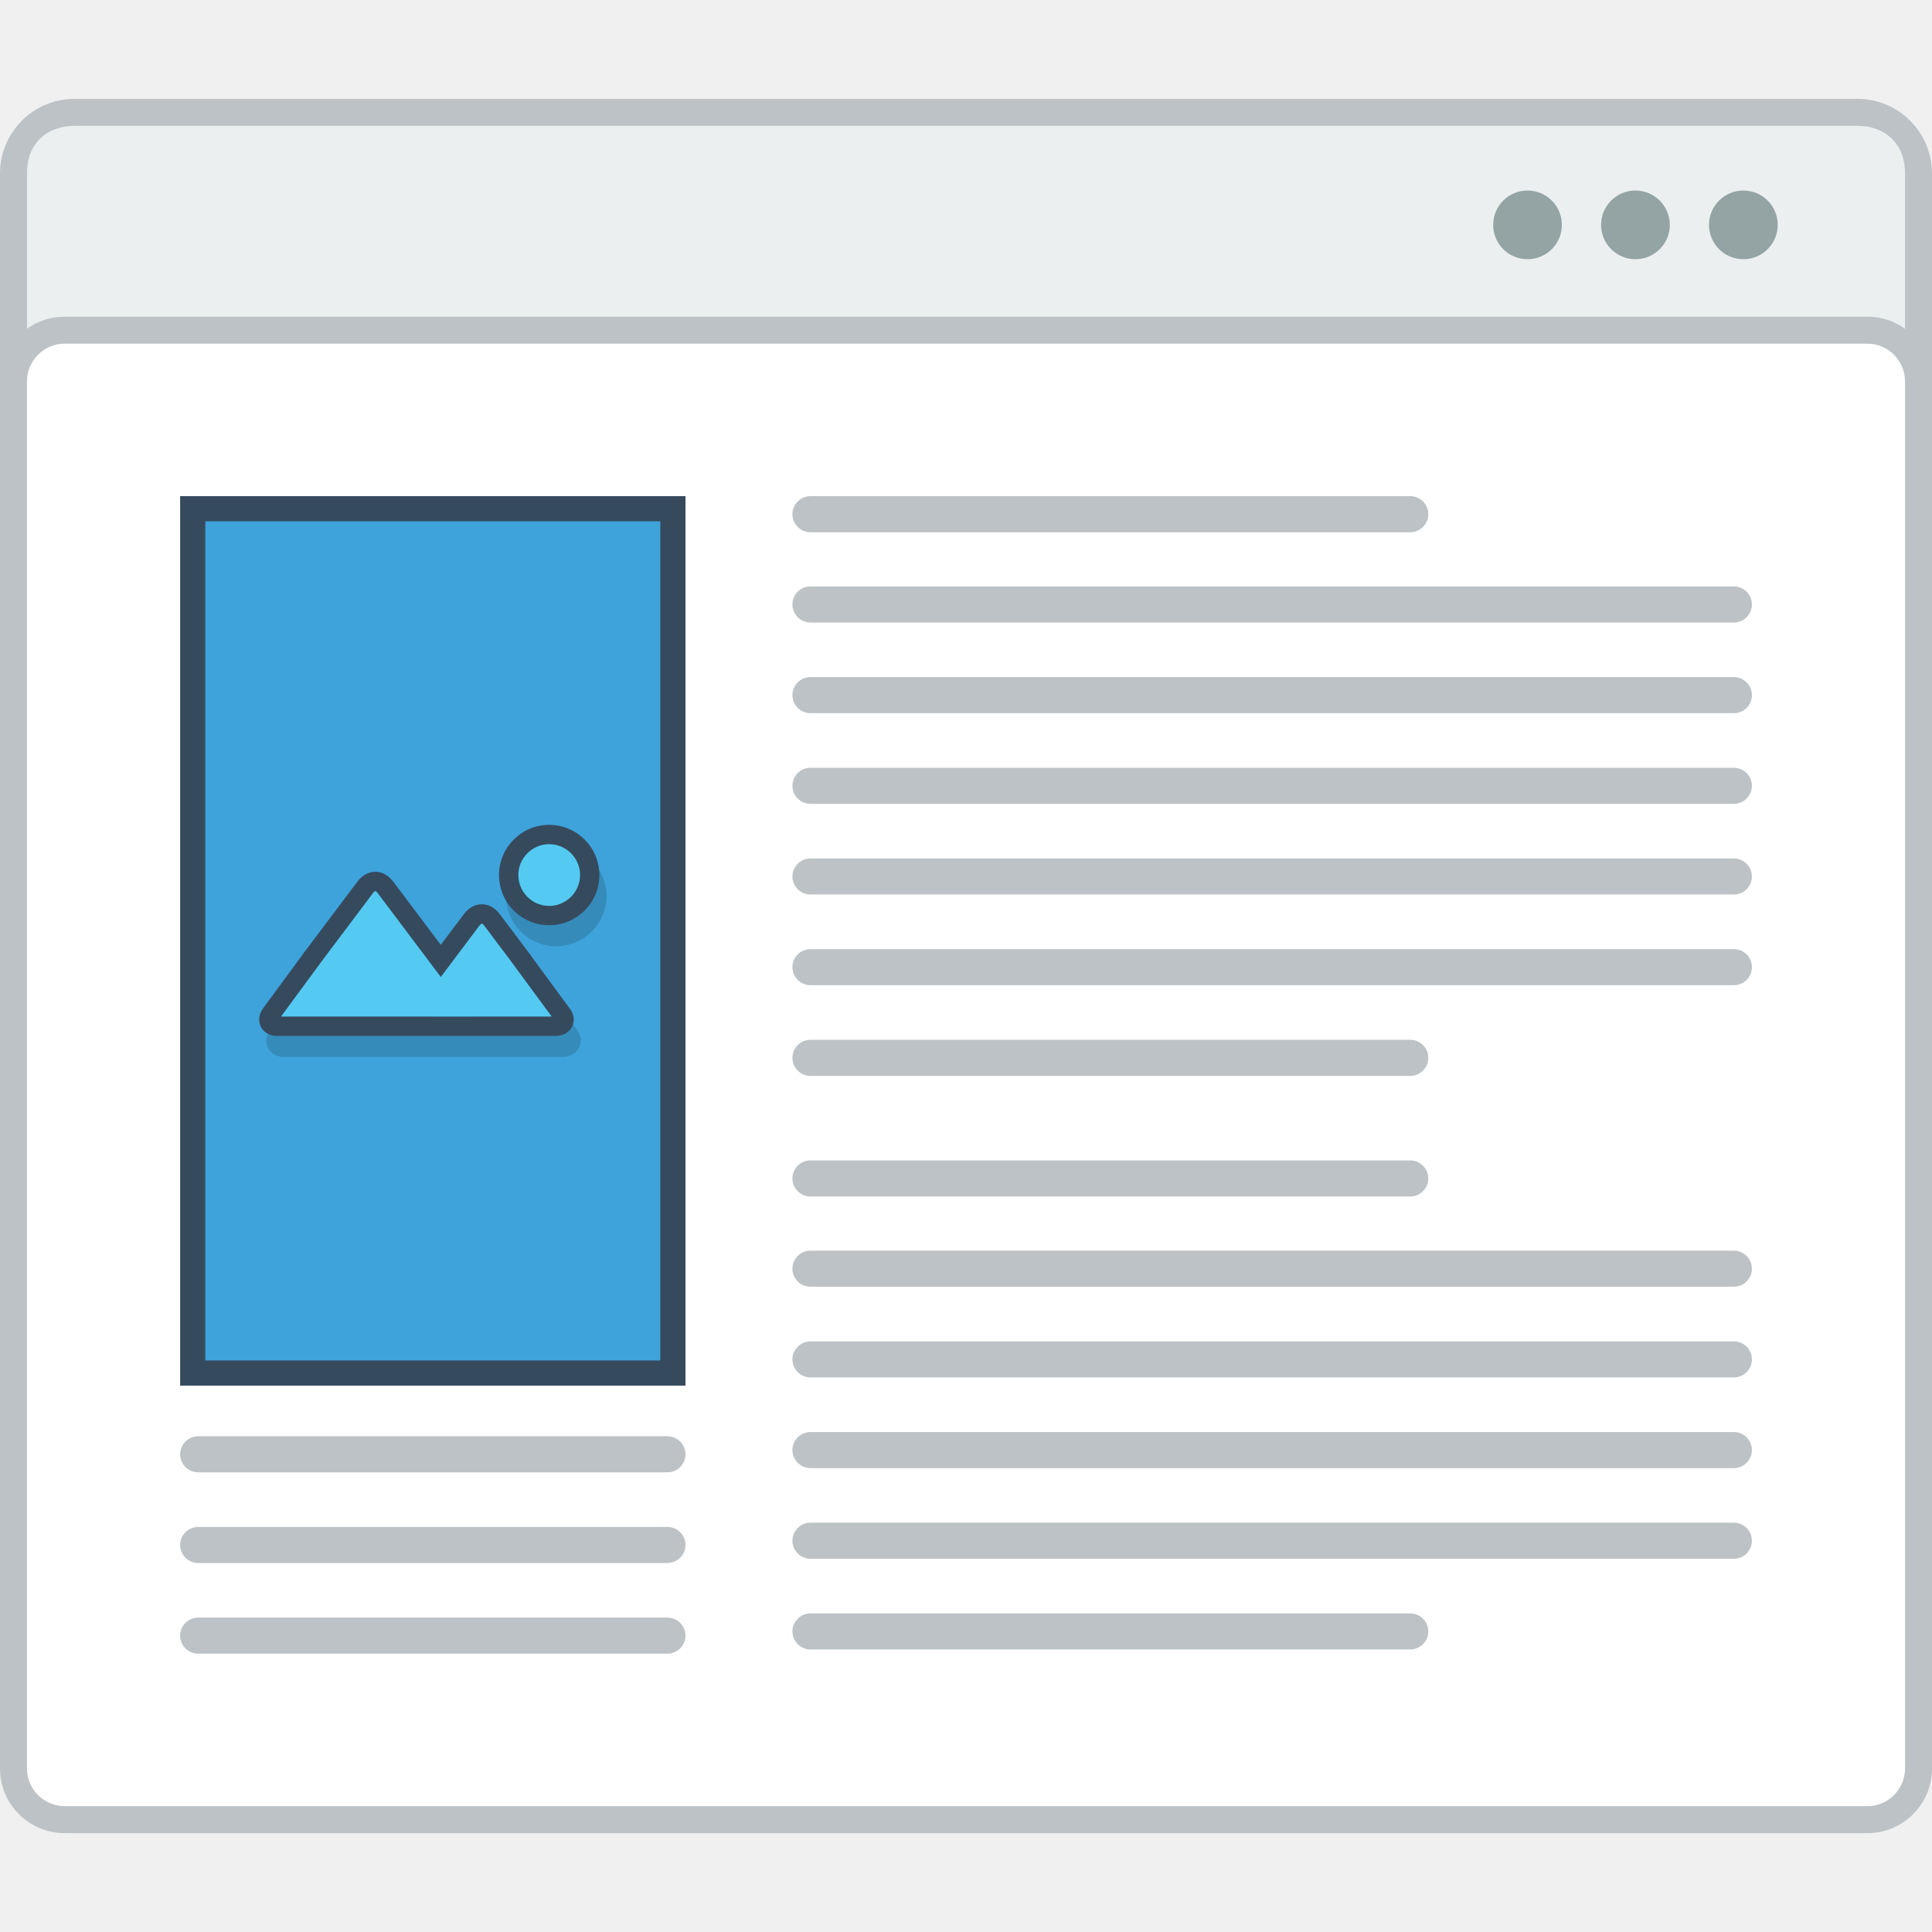
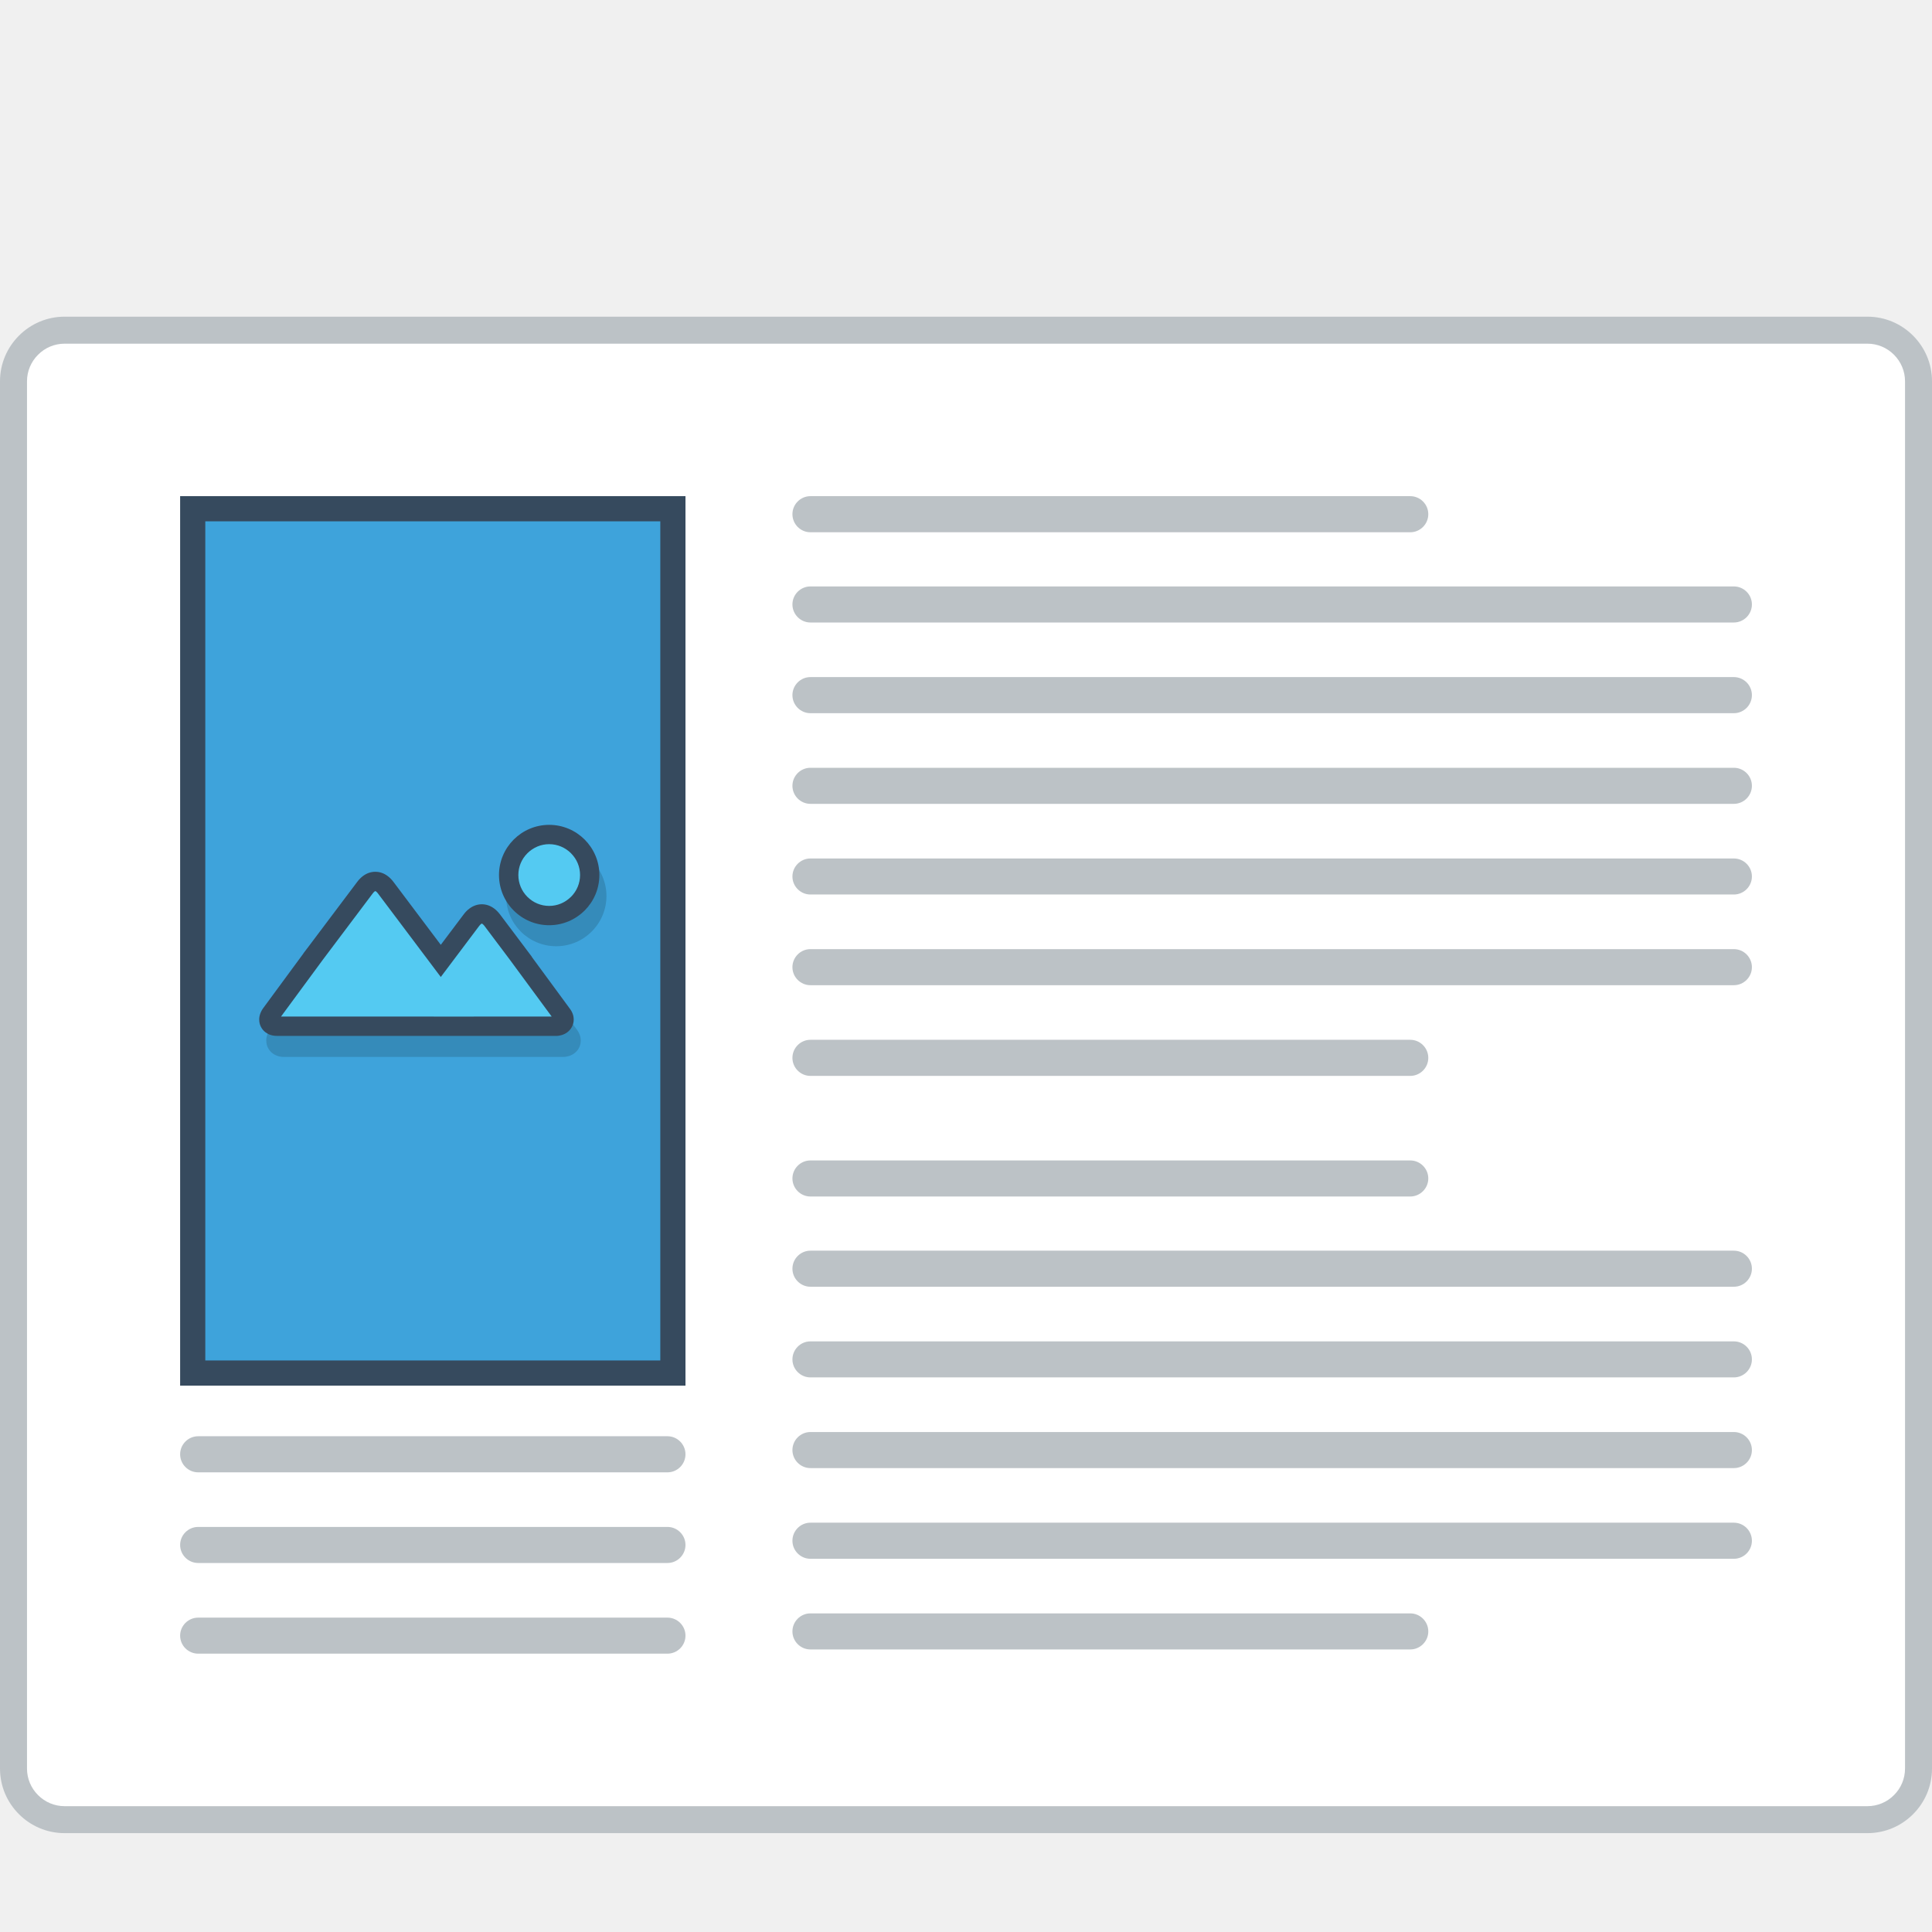
<svg xmlns="http://www.w3.org/2000/svg" version="1.0" id="Layer_1" x="0px" y="0px" width="800px" height="800px" viewBox="193.546 221.071 422.27 379.053" enable-background="new 0 0 800 800" xml:space="preserve">
  <g>
-     <path fill="#BCC2C6" d="M209.807,221.071h389.755c4.473,0,8.545,1.831,11.487,4.774v0.017c2.942,2.943,4.767,7.006,4.767,11.462   v346.548c0,4.463-1.824,8.526-4.767,11.462v0.024c-2.942,2.942-7.015,4.766-11.487,4.766H209.807   c-4.481,0-8.544-1.823-11.487-4.766v-0.024c-2.942-2.936-4.773-6.999-4.773-11.462V237.324c0-4.456,1.831-8.52,4.773-11.462v-0.017   C201.263,222.902,205.325,221.071,209.807,221.071" />
-     <path fill="#EBEFF0" d="M609.921,237.324v346.548c0,6.521-4.549,10.358-10.359,10.358H209.807c-5.802,0-10.358-3.722-10.358-10.358   V237.324c0-6.755,4.574-10.351,10.358-10.351h389.755C605.364,226.974,609.921,230.686,609.921,237.324" />
    <path fill="#BCC2C6" d="M207.658,268.677h394.053c3.888,0,7.415,1.588,9.966,4.146c2.558,2.559,4.139,6.086,4.139,9.966v303.222   c0,3.896-1.581,7.424-4.139,9.975c-2.551,2.558-6.078,4.138-9.966,4.138H207.658c-3.888,0-7.415-1.58-9.966-4.138   c-2.559-2.551-4.146-6.078-4.146-9.975V282.79c0-3.88,1.588-7.408,4.146-9.966C200.243,270.265,203.771,268.677,207.658,268.677" />
    <path fill-rule="evenodd" clip-rule="evenodd" fill="#FFFFFF" d="M207.658,274.579c-2.182,0-4.255,0.869-5.794,2.417   c-1.547,1.546-2.416,3.62-2.416,5.794v303.222c0,2.19,0.869,4.264,2.416,5.802c1.539,1.548,3.612,2.417,5.794,2.417h394.053   c2.182,0,4.255-0.869,5.793-2.417c1.548-1.538,2.417-3.611,2.417-5.802V282.79c0-2.182-0.869-4.248-2.417-5.794   c-1.538-1.547-3.611-2.417-5.793-2.417H207.658z" />
-     <path fill-rule="evenodd" clip-rule="evenodd" fill="#94A4A5" d="M550.995,241.103c4.154,0,7.516,3.361,7.516,7.508   c0,4.147-3.361,7.508-7.516,7.508c-4.146,0-7.508-3.361-7.508-7.508C543.487,244.464,546.849,241.103,550.995,241.103    M574.589,241.103c4.146,0,7.508,3.361,7.508,7.508c0,4.147-3.361,7.508-7.508,7.508c-4.156,0-7.516-3.361-7.516-7.508   C567.073,244.464,570.442,241.103,574.589,241.103z M527.409,241.103c4.148,0,7.508,3.361,7.508,7.508   c0,4.147-3.359,7.508-7.508,7.508c-4.146,0-7.508-3.361-7.508-7.508C519.901,244.464,523.263,241.103,527.409,241.103z" />
    <polygon fill="#364A5E" points="237.414,307.905 338.878,307.905 343.368,307.905 343.368,312.403 343.368,497.823   343.368,502.313 338.878,502.313 237.414,502.313 232.916,502.313 232.916,497.823 232.916,312.403 232.916,307.905  " />
    <rect x="238.417" y="313.406" fill="#3EA3DB" width="99.449" height="183.407" />
    <path opacity="0.15" fill="#010101" d="M319.381,391.059c-1.087-1.087-2.6-1.764-4.255-1.764c-1.673,0-3.178,0.677-4.256,1.764   c-1.087,1.087-1.765,2.592-1.765,4.247c0,1.664,0.678,3.169,1.765,4.256s2.592,1.764,4.256,1.764c1.655,0,3.168-0.669,4.255-1.756   s1.756-2.591,1.756-4.264C321.137,393.651,320.468,392.146,319.381,391.059 M315.126,384.337c3.018,0,5.761,1.238,7.742,3.219   l0.008,0.008c1.989,1.989,3.219,4.724,3.219,7.742c0,3.027-1.229,5.769-3.219,7.75l-0.008,0.009   c-1.981,1.99-4.725,3.211-7.742,3.211c-3.035,0-5.777-1.221-7.76-3.211c-1.989-1.981-3.21-4.724-3.21-7.758   c0-3.018,1.221-5.752,3.21-7.742l0.01-0.008C309.364,385.575,312.1,384.337,315.126,384.337z M309.866,411.226L309.866,411.226   l0.076,0.108l1.396,1.848l-0.025,0.017l8.326,11.312c0.594,0.812,0.846,1.631,0.846,2.399h-0.009c0,0.603-0.143,1.154-0.41,1.639   c-0.251,0.452-0.602,0.845-1.012,1.146c-0.686,0.51-1.571,0.778-2.458,0.778l0,0H295.67h-40.063c-0.97,0-1.806-0.284-2.449-0.754   c-0.443-0.333-0.795-0.752-1.046-1.245h-0.009c-0.233-0.468-0.351-0.995-0.351-1.563h-0.017c0-0.819,0.292-1.705,0.911-2.542   l8.762-11.922v-0.017l0.795-1.062l0.1-0.134l0,0l0.018-0.025l10.844-14.397c0.376-0.518,0.794-0.937,1.237-1.271   c0.853-0.636,1.771-0.954,2.733-0.945c0.962,0.008,1.873,0.326,2.71,0.945c0.442,0.334,0.86,0.752,1.236,1.271l10.351,13.753   l5.008-6.663c0.376-0.502,0.794-0.92,1.238-1.254c0.835-0.628,1.755-0.945,2.717-0.954c0.952,0,1.881,0.318,2.726,0.954   c0.435,0.325,0.86,0.752,1.237,1.254l5.493,7.307L309.866,411.226z M314.256,425.53l-8.368-11.379l-0.36-0.477l-5.116-6.806   l-0.009-0.017l-0.017,0.017l-5.785,7.684l-1.195,1.597l-1.974,2.625l-1.974-2.625l-1.195-1.597l-11.128-14.782l-0.008-0.016   l-0.018,0.016l-10.509,13.962l-0.31,0.427l-8.36,11.371l37.739,0.008L314.256,425.53z" />
    <path fill="#364A5E" d="M313.579,379.747c3.018,0,5.76,1.229,7.75,3.21l0.009,0.008c1.981,1.99,3.21,4.732,3.21,7.742   c0,3.026-1.229,5.769-3.21,7.759h-0.009c-1.99,1.989-4.732,3.219-7.75,3.219c-3.027,0-5.77-1.229-7.759-3.219   c-1.981-1.973-3.211-4.724-3.211-7.759c0-3.01,1.229-5.752,3.211-7.742l0.008-0.008   C307.818,380.976,310.561,379.747,313.579,379.747 M308.328,406.635L308.328,406.635l0.075,0.101l1.389,1.847l-0.018,0.018   l8.319,11.32c0.603,0.802,0.853,1.622,0.853,2.391h-0.008c0,0.603-0.151,1.163-0.418,1.64c-0.252,0.459-0.594,0.844-1.012,1.153   c-0.686,0.502-1.563,0.777-2.45,0.777v-0.009h-20.926h-40.072c-0.962,0-1.798-0.275-2.442-0.752   c-0.451-0.326-0.803-0.744-1.045-1.237h-0.008c-0.234-0.469-0.359-0.994-0.359-1.563h-0.009c0-0.827,0.284-1.705,0.903-2.55   l8.77-11.922l-0.008-0.018l0.803-1.062l0.101-0.125l0.017-0.025l10.835-14.405c0.385-0.519,0.803-0.937,1.245-1.271   c0.846-0.635,1.772-0.945,2.734-0.937c0.953,0,1.873,0.318,2.7,0.945c0.442,0.326,0.861,0.752,1.245,1.263l10.344,13.753   l5.007-6.655c0.377-0.51,0.795-0.928,1.246-1.263c0.827-0.619,1.748-0.937,2.709-0.945c0.961,0,1.881,0.31,2.725,0.945   c0.444,0.334,0.862,0.752,1.247,1.263l5.492,7.298L308.328,406.635z" />
    <path fill-rule="evenodd" clip-rule="evenodd" fill="#54CAF2" d="M308.847,385.926l-0.042,0.042   c-1.271,1.271-1.964,2.951-1.964,4.741c0,1.806,0.702,3.503,1.973,4.773c1.271,1.271,2.968,1.982,4.766,1.982   c1.789,0,3.453-0.703,4.732-1.957l0.05-0.042c1.263-1.271,1.965-2.952,1.965-4.757c0-1.772-0.694-3.461-1.948-4.715l-0.041-0.05   c-1.271-1.263-2.969-1.973-4.758-1.973S310.126,384.671,308.847,385.926 M254.972,421.642l39.161,0.009l19.989-0.009l-9.121-12.39   l-5.56-7.399c-0.117-0.159-0.251-0.309-0.41-0.426c-0.025-0.018-0.126-0.101-0.167-0.101c-0.059,0-0.15,0.075-0.192,0.101   c-0.15,0.117-0.284,0.275-0.401,0.426l-8.385,11.146l-13.72-18.244c-0.118-0.159-0.252-0.31-0.402-0.426   c-0.042-0.025-0.142-0.1-0.191-0.1c-0.043,0-0.144,0.075-0.177,0.092c-0.15,0.117-0.284,0.276-0.4,0.435l-10.902,14.489   L254.972,421.642z" />
    <path fill-rule="evenodd" clip-rule="evenodd" fill="#BCC2C6" d="M370.682,327.636h201.825c2.174,0,3.946,1.772,3.946,3.938   s-1.772,3.946-3.946,3.946H370.682c-2.165,0-3.938-1.781-3.938-3.946S368.517,327.636,370.682,327.636" />
    <path fill-rule="evenodd" clip-rule="evenodd" fill="#BCC2C6" d="M370.682,347.45h201.825c2.174,0,3.946,1.773,3.946,3.947   c0,2.173-1.772,3.946-3.946,3.946H370.682c-2.165,0-3.938-1.773-3.938-3.946C366.744,349.223,368.517,347.45,370.682,347.45" />
    <path fill-rule="evenodd" clip-rule="evenodd" fill="#BCC2C6" d="M370.682,367.273h201.825c2.174,0,3.946,1.772,3.946,3.938   c0,2.174-1.772,3.946-3.946,3.946H370.682c-2.165,0-3.938-1.772-3.938-3.946C366.744,369.045,368.517,367.273,370.682,367.273" />
    <path fill-rule="evenodd" clip-rule="evenodd" fill="#BCC2C6" d="M370.682,387.096h201.825c2.174,0,3.946,1.772,3.946,3.938l0,0   c0,2.166-1.772,3.938-3.946,3.938H370.682c-2.165,0-3.938-1.773-3.938-3.938l0,0C366.744,388.869,368.517,387.096,370.682,387.096" />
    <path fill-rule="evenodd" clip-rule="evenodd" fill="#BCC2C6" d="M370.682,406.91h201.825c2.174,0,3.946,1.772,3.946,3.946l0,0   c0,2.165-1.772,3.938-3.946,3.938H370.682c-2.165,0-3.938-1.773-3.938-3.938l0,0C366.744,408.683,368.517,406.91,370.682,406.91" />
    <path fill-rule="evenodd" clip-rule="evenodd" fill="#BCC2C6" d="M370.682,426.726h131.094c2.166,0,3.947,1.772,3.947,3.946l0,0   c0,2.174-1.781,3.946-3.947,3.946H370.682c-2.165,0-3.938-1.772-3.938-3.946l0,0C366.744,428.498,368.517,426.726,370.682,426.726" />
    <path fill-rule="evenodd" clip-rule="evenodd" fill="#BCC2C6" d="M370.682,307.905h131.094c2.166,0,3.947,1.772,3.947,3.946l0,0   c0,2.174-1.781,3.946-3.947,3.946H370.682c-2.165,0-3.938-1.772-3.938-3.946l0,0C366.744,309.677,368.517,307.905,370.682,307.905" />
    <path fill-rule="evenodd" clip-rule="evenodd" fill="#BCC2C6" d="M370.682,472.817h201.825c2.174,0,3.946,1.772,3.946,3.938   c0,2.174-1.772,3.945-3.946,3.945H370.682c-2.165,0-3.938-1.771-3.938-3.945C366.744,474.59,368.517,472.817,370.682,472.817" />
    <path fill-rule="evenodd" clip-rule="evenodd" fill="#BCC2C6" d="M370.682,492.641h201.825c2.174,0,3.946,1.772,3.946,3.938l0,0   c0,2.165-1.772,3.938-3.946,3.938H370.682c-2.165,0-3.938-1.772-3.938-3.938l0,0C366.744,494.413,368.517,492.641,370.682,492.641" />
    <path fill-rule="evenodd" clip-rule="evenodd" fill="#BCC2C6" d="M370.682,512.455h201.825c2.174,0,3.946,1.772,3.946,3.946l0,0   c0,2.165-1.772,3.938-3.946,3.938H370.682c-2.165,0-3.938-1.772-3.938-3.938l0,0C366.744,514.228,368.517,512.455,370.682,512.455" />
    <path fill-rule="evenodd" clip-rule="evenodd" fill="#BCC2C6" d="M370.682,532.27h201.825c2.174,0,3.946,1.772,3.946,3.946l0,0   c0,2.174-1.772,3.945-3.946,3.945H370.682c-2.165,0-3.938-1.771-3.938-3.945l0,0C366.744,534.042,368.517,532.27,370.682,532.27" />
    <path fill-rule="evenodd" clip-rule="evenodd" fill="#BCC2C6" d="M370.682,552.093h131.094c2.166,0,3.947,1.772,3.947,3.938v0.009   c0,2.165-1.781,3.938-3.947,3.938H370.682c-2.165,0-3.938-1.772-3.938-3.938v-0.009   C366.744,553.865,368.517,552.093,370.682,552.093" />
    <path fill-rule="evenodd" clip-rule="evenodd" fill="#BCC2C6" d="M370.682,453.095h131.094c2.166,0,3.947,1.772,3.947,3.938   c0,2.165-1.781,3.946-3.947,3.946H370.682c-2.165,0-3.938-1.781-3.938-3.946C366.744,454.867,368.517,453.095,370.682,453.095" />
    <path fill-rule="evenodd" clip-rule="evenodd" fill="#BCC2C6" d="M236.862,513.375h102.568c2.165,0,3.938,1.772,3.938,3.946l0,0   c0,2.174-1.772,3.946-3.938,3.946H236.862c-2.165,0-3.946-1.772-3.946-3.946l0,0C232.916,515.147,234.697,513.375,236.862,513.375" />
    <path fill-rule="evenodd" clip-rule="evenodd" fill="#BCC2C6" d="M236.862,533.197h102.568c2.165,0,3.938,1.772,3.938,3.938l0,0   c0,2.174-1.772,3.946-3.938,3.946H236.862c-2.165,0-3.946-1.772-3.946-3.946l0,0C232.916,534.97,234.697,533.197,236.862,533.197" />
    <path fill-rule="evenodd" clip-rule="evenodd" fill="#BCC2C6" d="M236.862,553.021h102.568c2.165,0,3.938,1.772,3.938,3.938l0,0   c0,2.174-1.772,3.938-3.938,3.938H236.862c-2.165,0-3.946-1.764-3.946-3.938l0,0C232.916,554.793,234.697,553.021,236.862,553.021" />
  </g>
</svg>
